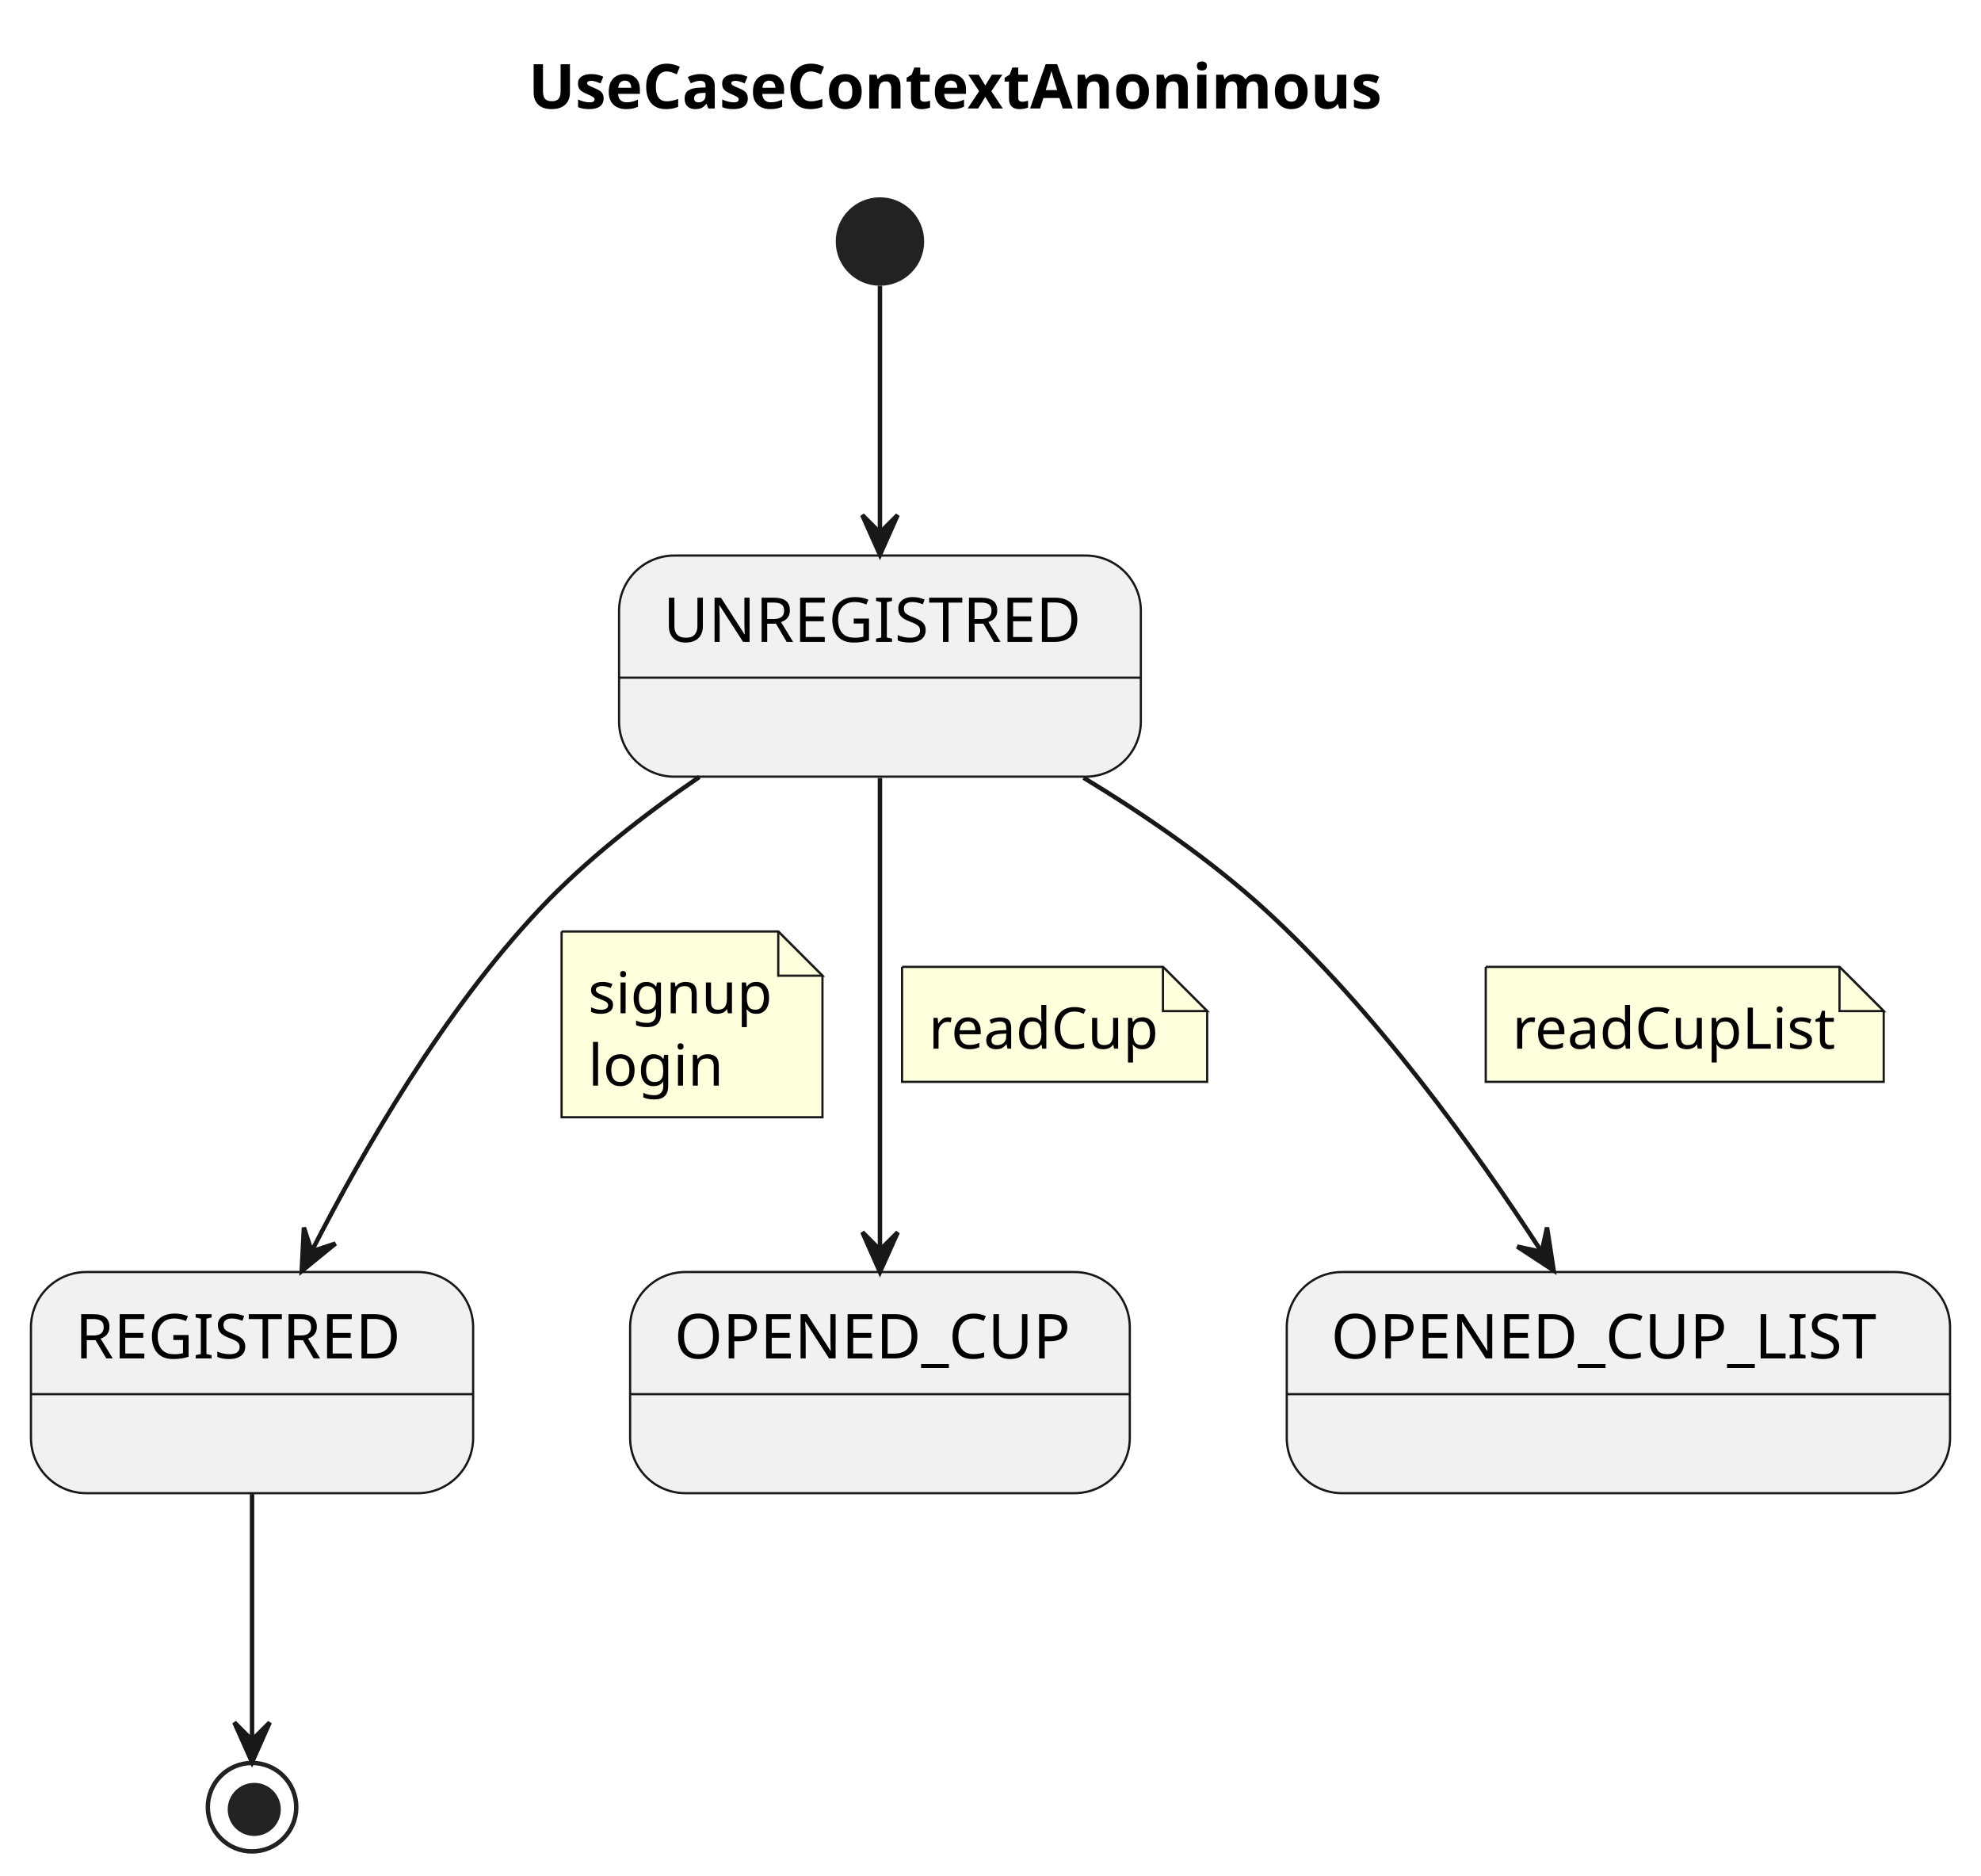
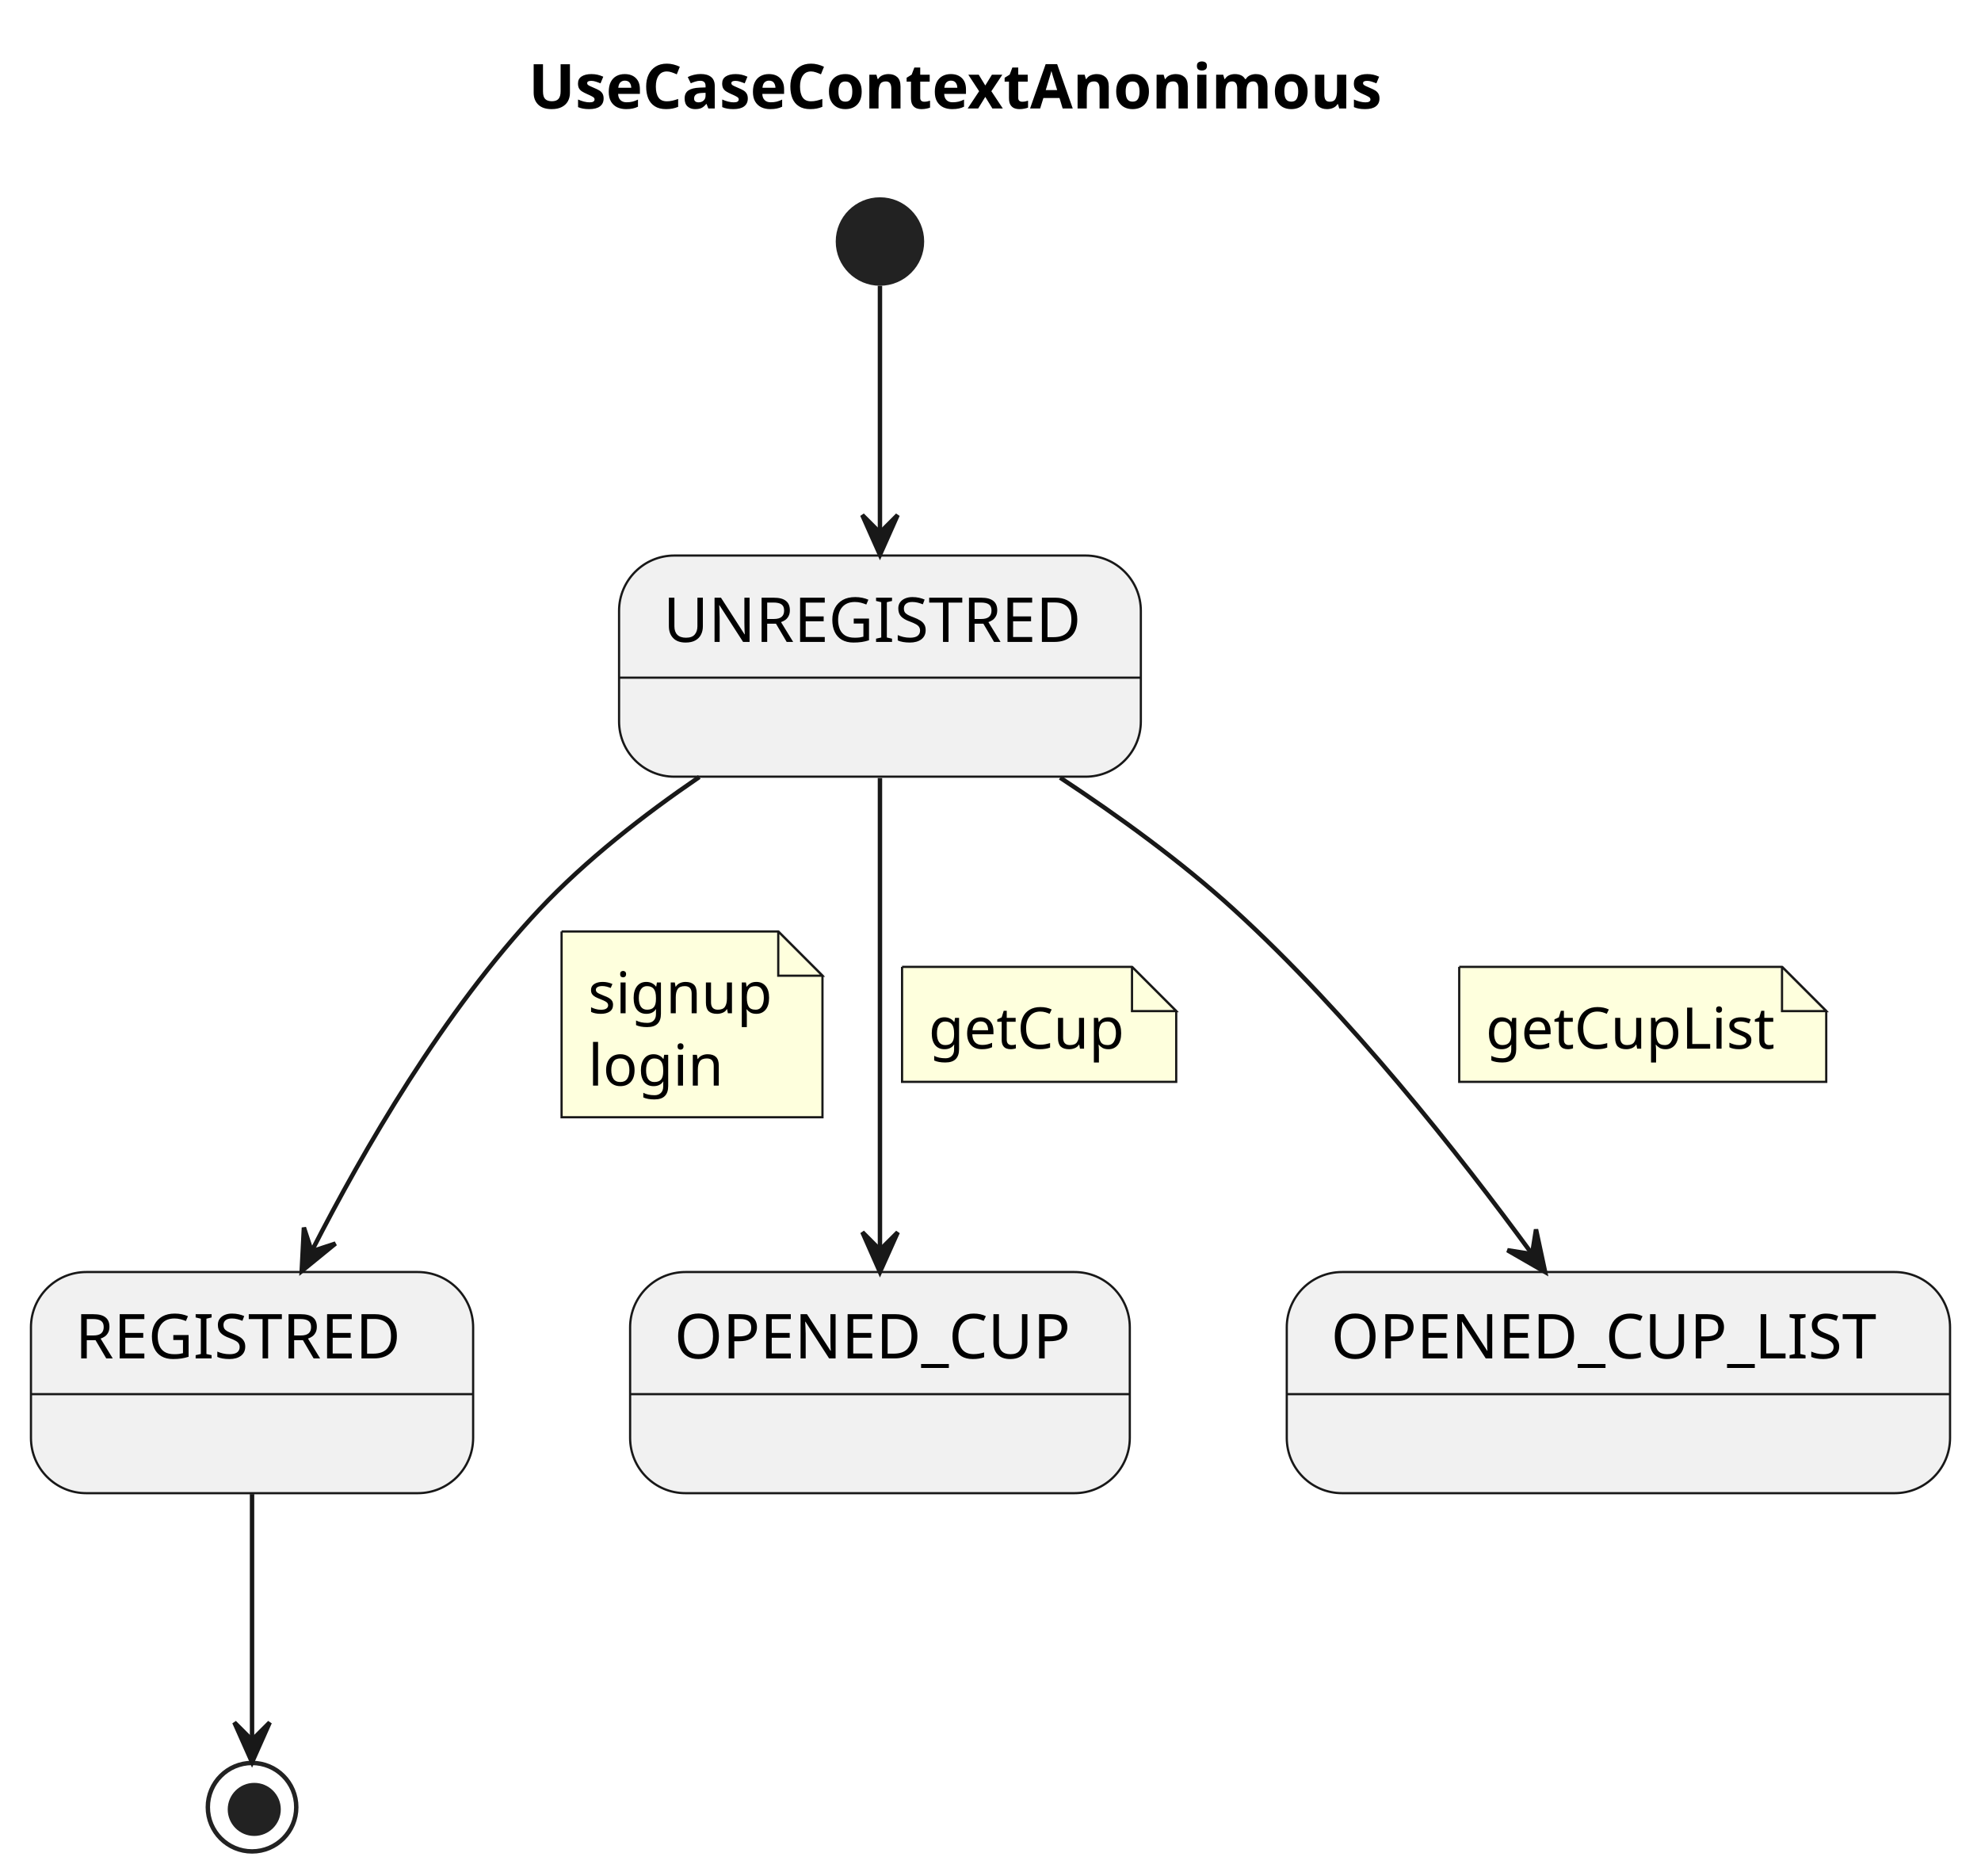
<svg xmlns="http://www.w3.org/2000/svg" contentStyleType="text/css" height="424px" preserveAspectRatio="none" style="width:448px;height:424px;background:#FFFFFF;" version="1.1" viewBox="0 0 448 424" width="448px" zoomAndPan="magnify">
  <defs />
  <g>
    <rect fill="none" height="27.609" id="_title" style="stroke:none;stroke-width:1.0;" width="205" x="114.5" y="5" />
    <text fill="#000000" font-family="sans-serif" font-size="14" font-weight="bold" lengthAdjust="spacing" textLength="195" x="119.5" y="24.533">UseCaseContextAnonimous</text>
    <g id="UNREGISTRED">
      <rect fill="#F1F1F1" height="50" rx="12.5" ry="12.5" style="stroke:#181818;stroke-width:0.5;" width="118" x="140" y="125.609" />
      <line style="stroke:#181818;stroke-width:0.5;" x1="140" x2="258" y1="153.219" y2="153.219" />
      <text fill="#000000" font-family="sans-serif" font-size="14" lengthAdjust="spacing" textLength="98" x="150" y="145.143">UNREGISTRED</text>
    </g>
    <g id="REGISTRED">
      <rect fill="#F1F1F1" height="50" rx="12.5" ry="12.5" style="stroke:#181818;stroke-width:0.5;" width="100" x="7" y="287.609" />
      <line style="stroke:#181818;stroke-width:0.5;" x1="7" x2="107" y1="315.219" y2="315.219" />
      <text fill="#000000" font-family="sans-serif" font-size="14" lengthAdjust="spacing" textLength="80" x="17" y="307.143">REGISTRED</text>
    </g>
    <ellipse cx="199" cy="54.609" fill="#222222" rx="10" ry="10" style="stroke:none;stroke-width:1.0;" />
    <g id="OPENED_CUP">
      <rect fill="#F1F1F1" height="50" rx="12.5" ry="12.5" style="stroke:#181818;stroke-width:0.5;" width="113" x="142.5" y="287.609" />
      <line style="stroke:#181818;stroke-width:0.5;" x1="142.5" x2="255.5" y1="315.219" y2="315.219" />
      <text fill="#000000" font-family="sans-serif" font-size="14" lengthAdjust="spacing" textLength="93" x="152.5" y="307.143">OPENED_CUP</text>
    </g>
    <g id="OPENED_CUP_LIST">
      <rect fill="#F1F1F1" height="50" rx="12.5" ry="12.5" style="stroke:#181818;stroke-width:0.5;" width="150" x="291" y="287.609" />
      <line style="stroke:#181818;stroke-width:0.5;" x1="291" x2="441" y1="315.219" y2="315.219" />
      <text fill="#000000" font-family="sans-serif" font-size="14" lengthAdjust="spacing" textLength="130" x="301" y="307.143">OPENED_CUP_LIST</text>
    </g>
    <ellipse cx="57" cy="408.609" fill="none" rx="10" ry="10" style="stroke:#222222;stroke-width:1.0;" />
    <ellipse cx="57.5" cy="409.109" fill="#222222" rx="6" ry="6" style="stroke:none;stroke-width:1.0;" />
    <g id="link_*start_UNREGISTRED">
      <path d="M199,64.619 C199,77.309 199,101.019 199,120.179 " fill="none" id="*start-to-UNREGISTRED" style="stroke:#181818;stroke-width:1.0;" />
      <polygon fill="#181818" points="199,125.449,203,116.449,199,120.449,195,116.449,199,125.449" style="stroke:#181818;stroke-width:1.0;" />
    </g>
    <g id="link_UNREGISTRED_REGISTRED">
      <path d="M158.15,175.679 C145.69,184.179 132.51,194.429 122,205.609 C100.32,228.659 82.16,260.069 70.59,282.699 " fill="none" id="UNREGISTRED-to-REGISTRED" style="stroke:#181818;stroke-width:1.0;" />
      <polygon fill="#181818" points="68.23,287.389,75.865,281.167,70.489,282.929,68.728,277.553,68.23,287.389" style="stroke:#181818;stroke-width:1.0;" />
      <path d="M127,210.609 L127,252.609 L186,252.609 L186,220.609 L176,210.609 L127,210.609 " fill="#FEFFDD" style="stroke:#181818;stroke-width:0.5;" />
      <path d="M176,210.609 L176,220.609 L186,220.609 L176,210.609 " fill="#FEFFDD" style="stroke:#181818;stroke-width:0.5;" />
      <text fill="#000000" font-family="sans-serif" font-size="13" lengthAdjust="spacing" textLength="38" x="133" y="229.105">signup</text>
      <text fill="#000000" font-family="sans-serif" font-size="13" lengthAdjust="spacing" textLength="27" x="133" y="245.456">login</text>
    </g>
    <g id="link_UNREGISTRED_OPENED_CUP">
      <path d="M199,175.909 C199,204.499 199,251.939 199,282.479 " fill="none" id="UNREGISTRED-to-OPENED_CUP" style="stroke:#181818;stroke-width:1.0;" />
      <polygon fill="#181818" points="199,287.609,203.026,278.621,199.014,282.609,195.026,278.598,199,287.609" style="stroke:#181818;stroke-width:1.0;" />
-       <path d="M204,218.609 L204,244.609 L273,244.609 L273,228.609 L263,218.609 L204,218.609 " fill="#FEFFDD" style="stroke:#181818;stroke-width:0.5;" />
-       <path d="M263,218.609 L263,228.609 L273,228.609 L263,218.609 " fill="#FEFFDD" style="stroke:#181818;stroke-width:0.5;" />
-       <text fill="#000000" font-family="sans-serif" font-size="13" lengthAdjust="spacing" textLength="48" x="210" y="237.105">readCup</text>
+       <path d="M204,218.609 L204,244.609 L266,244.609 L266,228.609 L256,218.609 L204,218.609 " fill="#FEFFDD" style="stroke:#181818;stroke-width:0.5;" />
+       <path d="M256,218.609 L256,228.609 L266,228.609 L256,218.609 " fill="#FEFFDD" style="stroke:#181818;stroke-width:0.5;" />
+       <text fill="#000000" font-family="sans-serif" font-size="13" lengthAdjust="spacing" textLength="41" x="210" y="237.105">getCup</text>
    </g>
    <g id="link_UNREGISTRED_OPENED_CUP_LIST">
-       <path d="M245.05,175.849 C258.97,184.289 273.79,194.459 286,205.609 C311.06,228.489 333.75,260.099 348.51,282.839 " fill="none" id="UNREGISTRED-to-OPENED_CUP_LIST" style="stroke:#181818;stroke-width:1.0;" />
-       <polygon fill="#181818" points="351.36,287.259,349.858,277.526,348.656,283.053,343.128,281.852,351.36,287.259" style="stroke:#181818;stroke-width:1.0;" />
-       <path d="M336,218.609 L336,244.609 L426,244.609 L426,228.609 L416,218.609 L336,218.609 " fill="#FEFFDD" style="stroke:#181818;stroke-width:0.5;" />
-       <path d="M416,218.609 L416,228.609 L426,228.609 L416,218.609 " fill="#FEFFDD" style="stroke:#181818;stroke-width:0.5;" />
-       <text fill="#000000" font-family="sans-serif" font-size="13" lengthAdjust="spacing" textLength="69" x="342" y="237.105">readCupList</text>
+       <path d="M239.75,175.829 C252.88,184.479 267.11,194.779 279,205.609 C305.02,229.299 329.99,260.969 346.46,283.509 " fill="none" id="UNREGISTRED-to-OPENED_CUP_LIST" style="stroke:#181818;stroke-width:1.0;" />
+       <polygon fill="#181818" points="349.43,287.599,347.367,277.969,346.487,283.557,340.899,282.677,349.43,287.599" style="stroke:#181818;stroke-width:1.0;" />
+       <path d="M330,218.609 L330,244.609 L413,244.609 L413,228.609 L403,218.609 L330,218.609 " fill="#FEFFDD" style="stroke:#181818;stroke-width:0.5;" />
+       <path d="M403,218.609 L403,228.609 L413,228.609 L403,218.609 " fill="#FEFFDD" style="stroke:#181818;stroke-width:0.5;" />
+       <text fill="#000000" font-family="sans-serif" font-size="13" lengthAdjust="spacing" textLength="62" x="336" y="237.105">getCupList</text>
    </g>
    <g id="link_REGISTRED_*end">
      <path d="M57,337.819 C57,355.449 57,378.739 57,393.449 " fill="none" id="REGISTRED-to-*end" style="stroke:#181818;stroke-width:1.0;" />
      <polygon fill="#181818" points="57,398.449,61,389.449,57,393.449,53,389.449,57,398.449" style="stroke:#181818;stroke-width:1.0;" />
    </g>
  </g>
</svg>
